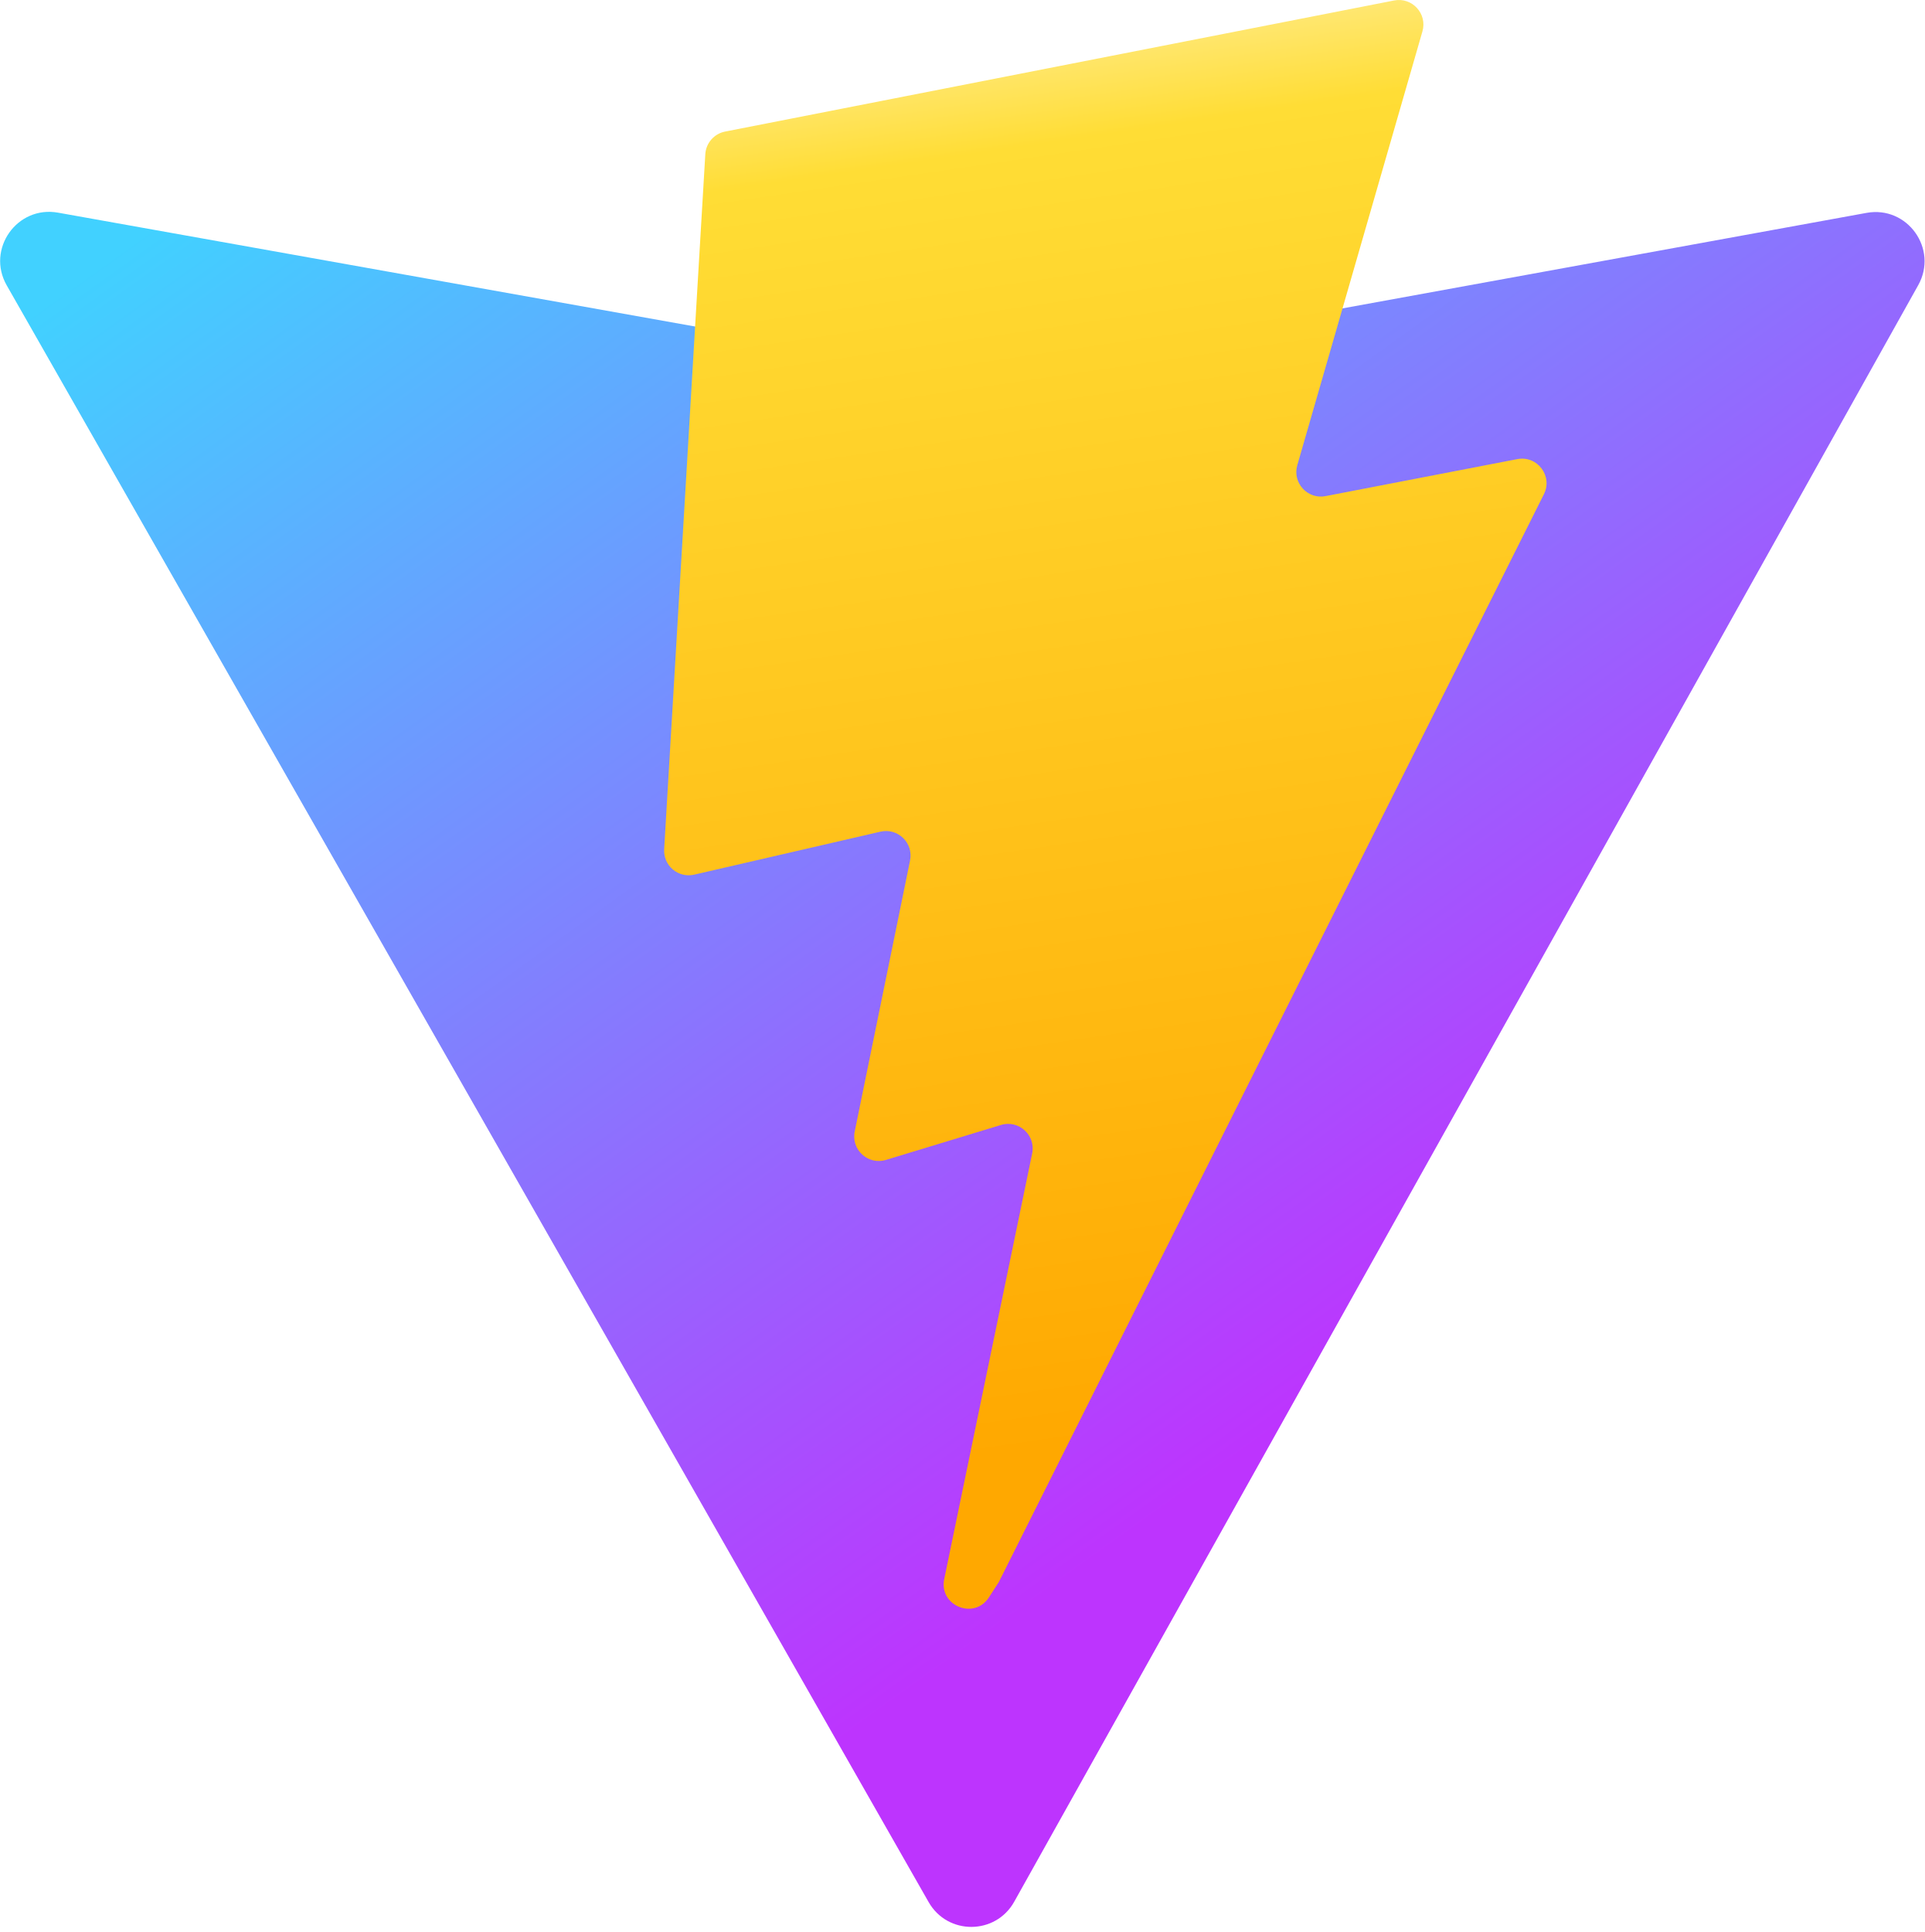
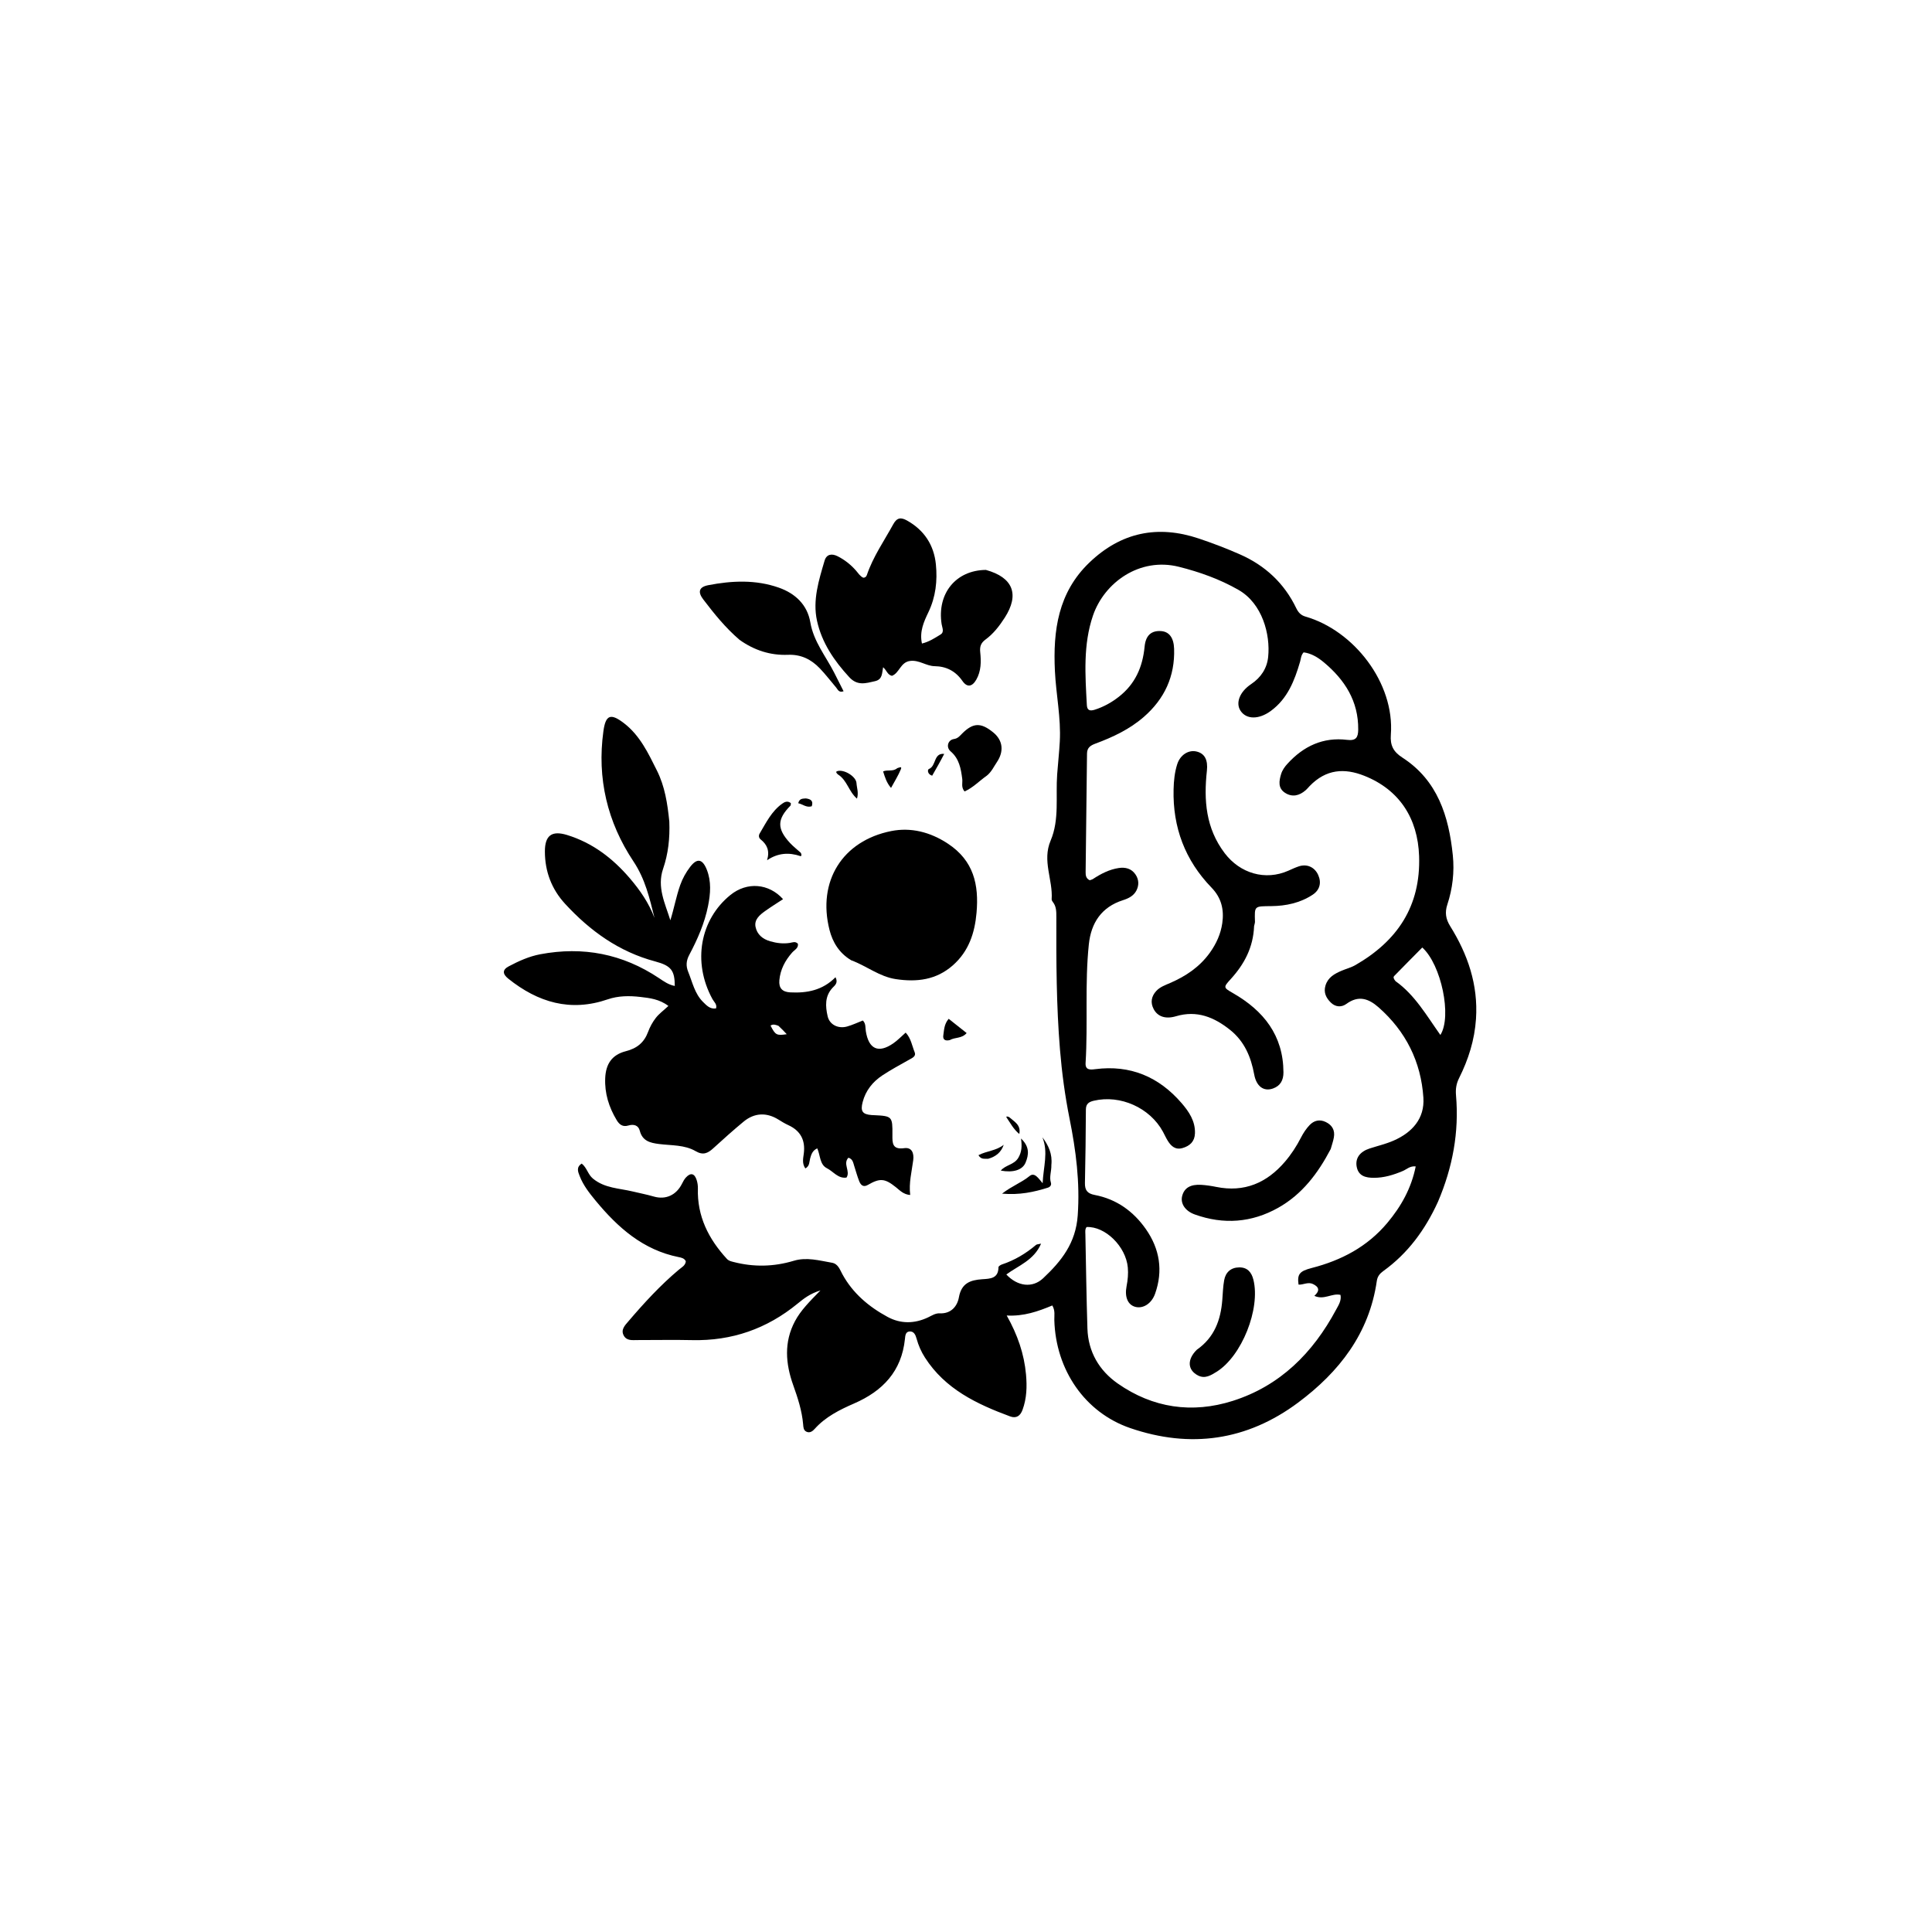
- <svg xmlns="http://www.w3.org/2000/svg" aria-hidden="true" role="img" class="iconify iconify--logos" width="31.88" height="32" preserveAspectRatio="xMidYMid meet" viewBox="0 0 256 257">
-   <defs>
-     <linearGradient id="IconifyId1813088fe1fbc01fb466" x1="-.828%" x2="57.636%" y1="7.652%" y2="78.411%">
-       <stop offset="0%" stop-color="#41D1FF" />
-       <stop offset="100%" stop-color="#BD34FE" />
-     </linearGradient>
-     <linearGradient id="IconifyId1813088fe1fbc01fb467" x1="43.376%" x2="50.316%" y1="2.242%" y2="89.03%">
-       <stop offset="0%" stop-color="#FFEA83" />
-       <stop offset="8.333%" stop-color="#FFDD35" />
-       <stop offset="100%" stop-color="#FFA800" />
-     </linearGradient>
-   </defs>
-   <path fill="url(#IconifyId1813088fe1fbc01fb466)" d="M255.153 37.938L134.897 252.976c-2.483 4.44-8.862 4.466-11.382.048L.875 37.958c-2.746-4.814 1.371-10.646 6.827-9.67l120.385 21.517a6.537 6.537 0 0 0 2.322-.004l117.867-21.483c5.438-.991 9.574 4.796 6.877 9.62Z" />
-   <path fill="url(#IconifyId1813088fe1fbc01fb467)" d="M185.432.063L96.44 17.501a3.268 3.268 0 0 0-2.634 3.014l-5.474 92.456a3.268 3.268 0 0 0 3.997 3.378l24.777-5.718c2.318-.535 4.413 1.507 3.936 3.838l-7.361 36.047c-.495 2.426 1.782 4.5 4.151 3.78l15.304-4.649c2.372-.72 4.652 1.36 4.15 3.788l-11.698 56.621c-.732 3.542 3.979 5.473 5.943 2.437l1.313-2.028l72.516-144.72c1.215-2.423-.88-5.186-3.54-4.672l-25.505 4.922c-2.396.462-4.435-1.77-3.759-4.114l16.646-57.705c.677-2.35-1.37-4.583-3.769-4.113Z" />
+ <svg xmlns="http://www.w3.org/2000/svg" version="1.1" id="Layer_1" x="0px" y="0px" width="100%" viewBox="0 0 1024 1024" enable-background="new 0 0 1024 1024" xml:space="preserve">
+   <path fill="#000000" opacity="1" stroke="none" d=" M762.14,636.988   C755.363,651.836 746.189,664.321 733.13,673.717   C731.307,675.028 730.079,676.544 729.734,678.941   C725.723,706.815 709.784,727.194 688.012,743.418   C660.903,763.62 630.873,767.839 599.036,756.91   C574.976,748.651 559.549,726.019 558.813,699.655   C558.745,697.231 559.374,694.678 557.737,691.926   C550.271,695.035 542.658,697.755 533.578,697.243   C539.348,707.5 542.831,717.609 543.81,728.525   C544.383,734.915 544.195,741.174 541.961,747.251   C540.822,750.349 538.752,751.973 535.377,750.723   C517.686,744.17 500.949,736.244 490.242,719.536   C488.235,716.404 486.788,713.1 485.816,709.547   C485.262,707.524 484.404,705.477 481.963,705.715   C479.887,705.916 479.798,708.131 479.638,709.684   C477.867,726.811 467.885,737.271 452.662,743.887   C445.041,747.2 437.545,750.938 431.809,757.33   C430.723,758.539 429.252,759.711 427.405,758.821   C425.827,758.06 425.807,756.424 425.678,754.92   C425.061,747.712 422.831,740.908 420.421,734.157   C416.343,722.736 415.455,711.346 421.339,700.277   C424.454,694.415 429.22,689.724 434.863,683.942   C429.282,685.661 425.945,688.323 422.703,690.978   C406.443,704.297 387.896,710.769 366.851,710.29   C357.191,710.071 347.522,710.282 337.857,710.263   C335.224,710.258 332.249,710.761 330.652,707.97   C328.848,704.82 331.247,702.45 332.984,700.417   C341.316,690.666 349.975,681.211 359.831,672.939   C361.325,671.686 363.265,670.785 363.502,668.497   C362.725,666.907 361.204,666.586 359.758,666.297   C340.825,662.525 327.431,650.602 315.65,636.328   C312.36,632.341 309.148,628.253 307.26,623.379   C306.414,621.196 305.239,618.673 308.325,616.73   C311.098,618.914 311.565,622.433 314.253,624.659   C320.508,629.837 328.195,629.776 335.374,631.511   C339.085,632.409 342.833,633.118 346.521,634.188   C352.896,636.037 358.442,633.385 361.428,627.482   C362.024,626.303 362.651,625.076 363.53,624.114   C366.034,621.373 368.135,621.87 369.26,625.482   C369.699,626.891 369.939,628.436 369.896,629.908   C369.458,644.638 375.543,656.638 385.237,667.197   C386.246,668.295 387.405,668.515 388.707,668.854   C399.448,671.653 410.105,671.433 420.728,668.237   C427.57,666.179 434.246,668.123 440.93,669.271   C444.208,669.834 445.134,672.89 446.452,675.305   C452,685.473 460.48,692.59 470.422,697.98   C477.389,701.758 484.769,701.644 491.971,698.201   C493.929,697.266 495.79,695.989 498.037,696.099   C504.082,696.396 507.392,692.336 508.237,687.616   C509.585,680.084 514.297,678.451 520.564,678.022   C524.761,677.734 529.18,677.735 529.21,671.648   C529.213,671.148 530.316,670.43 531.034,670.192   C537.773,667.956 543.73,664.398 549.126,659.822   C549.546,659.466 550.305,659.509 551.79,659.158   C548.026,667.994 539.772,670.768 533.378,675.501   C539.353,681.879 547.243,682.815 552.907,677.482   C562.528,668.425 570.189,658.932 571.219,644.164   C572.447,626.57 570.294,609.901 566.87,592.819   C564.48,580.893 562.83,568.629 561.817,556.376   C559.882,532.952 559.815,509.49 559.884,486.02   C559.893,483.139 559.901,480.355 557.949,477.973   C557.648,477.606 557.374,477.049 557.404,476.602   C558.105,466.249 552.264,456.279 556.869,445.488   C561.601,434.398 559.453,422.138 560.322,410.389   C560.751,404.583 561.402,398.79 561.715,392.978   C562.39,380.46 559.733,368.155 559.125,355.697   C558.071,334.118 560.85,314.058 577.358,298.202   C594.115,282.107 613.605,278.091 635.46,285.449   C642.869,287.943 650.206,290.741 657.352,293.906   C670.601,299.775 680.693,309.15 687.023,322.317   C688.096,324.549 689.441,326.092 691.953,326.813   C717.438,334.128 739.265,361.85 737.179,389.404   C736.753,395.035 738.466,398.423 743.299,401.546   C761.974,413.609 767.903,432.619 770.022,453.312   C770.928,462.154 769.911,470.98 767.105,479.466   C765.734,483.61 766.286,487.122 768.591,490.819   C777.959,505.845 783.495,521.922 782.31,540.005   C781.574,551.22 778.283,561.561 773.32,571.47   C771.844,574.415 771.43,577.249 771.717,580.566   C773.401,600.039 769.953,618.708 762.14,636.988  M694.118,416.65   C693.431,417.376 692.796,418.162 692.048,418.818   C688.708,421.748 684.925,422.696 681.069,420.194   C677.28,417.735 677.899,413.939 679.009,410.28   C679.648,408.177 680.92,406.408 682.394,404.792   C690.889,395.477 701.261,390.581 713.995,392.144   C718.723,392.725 719.838,390.861 719.881,386.694   C720.036,371.611 712.769,360.328 701.705,351.08   C698.6,348.485 695.036,346.273 690.939,345.764   C689.505,347.361 689.54,349.11 689.079,350.688   C686.151,360.725 682.444,370.301 673.565,376.807   C667.269,381.421 660.656,381.415 657.545,376.781   C654.783,372.665 656.973,366.715 663.148,362.578   C668.364,359.085 671.531,354.206 672.149,348.222   C673.385,336.24 669.071,319.898 656.454,312.671   C646.53,306.986 635.887,303.191 624.872,300.42   C604.022,295.177 585.289,308.778 579.305,326.245   C574.028,341.651 575.187,357.802 576.057,373.789   C576.215,376.697 577.932,376.896 580.242,376.162   C584.898,374.68 589.059,372.383 592.934,369.367   C601.674,362.565 605.626,353.561 606.667,342.706   C607.258,336.554 610.423,334.172 615.341,334.488   C619.662,334.766 622.106,337.97 622.301,343.841   C622.785,358.467 617.193,370.452 606.25,379.979   C598.725,386.53 589.837,390.711 580.571,394.144   C578.06,395.074 576.168,396.255 576.137,399.377   C575.926,420.336 575.622,441.293 575.404,462.252   C575.387,463.88 575.564,465.625 577.577,466.551   C578.097,466.357 578.771,466.234 579.3,465.887   C583.517,463.123 587.953,460.812 592.984,460.066   C596.453,459.551 599.68,460.321 601.814,463.452   C603.657,466.157 603.782,469.13 602.327,471.985   C600.874,474.838 598.107,476.188 595.205,477.113   C583.781,480.753 578.294,489.188 577.109,500.492   C574.918,521.388 576.667,542.422 575.385,563.364   C575.147,567.246 577.844,567.025 580.497,566.682   C599.041,564.283 614.204,570.702 626.251,584.65   C630.169,589.186 633.586,594.231 633.352,600.727   C633.197,605.015 630.683,607.349 626.786,608.488   C623.033,609.585 620.756,607.546 618.966,604.681   C617.998,603.132 617.258,601.442 616.384,599.833   C609.476,587.122 593.786,580.099 579.734,583.411   C577.269,583.992 575.555,584.97 575.542,588.033   C575.487,601.016 575.316,613.999 575.039,626.979   C574.958,630.766 576.249,632.6 580.207,633.35   C591.738,635.536 600.737,642.008 607.359,651.484   C614.674,661.95 616.545,673.513 612.221,685.703   C610.312,691.084 605.676,693.83 601.559,692.611   C597.798,691.497 595.985,687.467 597.107,681.71   C597.754,678.394 598.07,675.115 597.764,671.786   C596.737,660.617 585.775,649.892 575.918,650.354   C575.013,651.517 575.247,652.893 575.273,654.2   C575.606,670.849 575.836,687.501 576.357,704.144   C576.744,716.501 582.603,726.42 592.423,733.288   C611.039,746.309 631.864,749.318 653.357,742.504   C678.455,734.548 695.873,717.082 708.123,694.221   C709.361,691.912 711.108,689.402 710.487,686.315   C705.92,685.259 701.785,689.234 696.641,686.829   C699.675,684.114 699.156,682.099 695.887,680.554   C693.265,679.314 690.769,681.041 688.258,680.879   C687.505,675.391 688.678,673.748 695.242,672.059   C710.959,668.014 724.682,660.83 735.304,648.166   C742.682,639.37 748.052,629.731 750.356,618.227   C747.33,617.871 745.613,619.76 743.556,620.633   C738.602,622.734 733.529,624.29 728.124,624.265   C723.912,624.245 719.971,623.394 719.058,618.313   C718.257,613.847 720.793,610.395 725.891,608.736   C730.164,607.345 734.595,606.315 738.69,604.518   C748.496,600.215 755.149,592.849 754.425,581.811   C753.175,562.758 745.132,546.637 730.657,533.892   C725.346,529.217 720.011,527.417 713.628,532.08   C711.01,533.992 707.823,533.809 705.355,531.373   C702.882,528.932 701.417,526.073 702.53,522.363   C703.83,518.028 707.281,516.142 711.012,514.535   C713.452,513.483 716.106,512.831 718.386,511.518   C740.613,498.721 753.033,480.334 752.153,453.783   C751.488,433.717 741.673,418.554 723.119,411.188   C712.673,407.041 702.906,407.546 694.118,416.65  M739.658,520.031   C749.968,527.375 756.138,538.308 763.428,548.559   C769.671,538.762 763.884,511.238 753.838,502.197   C748.897,507.198 743.908,512.215 738.972,517.284   C738.302,517.973 738.688,518.841 739.658,520.031  z" />
+   <path fill="#000000" opacity="1" stroke="none" d=" M354.751,435.448   C355.091,444.275 354.188,452.508 351.456,460.474   C348.109,470.234 352.514,478.823 355.303,487.766   C357.267,481.494 358.381,475.176 360.53,469.101   C361.782,465.563 363.547,462.43 365.75,459.526   C369.411,454.7 372.31,455.154 374.598,460.893   C377.103,467.178 376.579,473.653 375.299,480.092   C373.462,489.327 369.691,497.863 365.32,506.116   C363.691,509.191 363.48,511.944 364.775,515.119   C367.028,520.64 368.189,526.686 372.665,531.095   C374.541,532.942 376.366,534.971 379.512,534.482   C380.172,532.295 378.441,531.055 377.628,529.567   C366.81,509.769 371.181,487.286 387.109,474.38   C395.973,467.198 407.545,468.225 415.035,476.572   C411.881,478.65 408.663,480.636 405.594,482.828   C402.704,484.892 399.661,487.351 400.457,491.284   C401.259,495.246 404.183,497.739 408.239,498.904   C411.672,499.891 415.067,500.306 418.597,499.766   C420.01,499.55 421.514,498.723 422.91,500.221   C423.25,502.595 421.082,503.469 419.846,504.873   C416.12,509.11 413.574,513.878 413.075,519.574   C412.714,523.692 414.623,525.757 418.81,525.977   C427.741,526.448 436.009,524.882 442.835,517.947   C444.385,520.981 442.467,522.268 441.271,523.549   C437.081,528.036 437.479,533.415 438.662,538.618   C439.694,543.16 444.299,545.372 448.96,544.075   C451.807,543.283 454.511,541.979 457.323,540.888   C458.985,542.513 458.602,544.64 458.901,546.526   C460.424,556.099 465.576,558.454 473.484,552.978   C475.754,551.406 477.691,549.353 480.029,547.302   C482.904,550.402 483.395,554.31 484.795,557.712   C485.679,559.86 483.526,560.734 481.879,561.661   C477.097,564.351 472.246,566.957 467.676,569.978   C462.543,573.372 458.808,578.016 457.224,584.126   C455.961,588.999 457.121,590.642 462.016,591.007   C462.348,591.032 462.682,591.033 463.015,591.049   C472.875,591.512 473.079,591.675 472.998,601.433   C472.962,605.75 472.832,609.449 479.254,608.552   C483.315,607.985 484.512,611.198 484.031,614.918   C483.251,620.958 481.64,626.906 482.425,633.363   C478.91,633.126 476.964,630.951 474.828,629.241   C468.979,624.559 466.428,624.309 459.973,628.038   C457.491,629.472 456.156,628.018 455.364,625.985   C454.338,623.353 453.602,620.609 452.731,617.917   C452.187,616.236 452.007,614.286 449.669,613.612   C446.571,616.897 450.887,620.736 448.662,624.139   C444.2,624.803 441.701,620.903 438.302,619.199   C434.407,617.246 434.839,612.374 433.163,608.651   C430.549,609.843 429.982,611.952 429.407,613.969   C428.891,615.777 429.244,617.955 426.854,619.294   C425.02,616.687 425.692,613.975 426.017,611.494   C426.96,604.307 424.317,599.283 417.695,596.281   C415.884,595.46 414.182,594.382 412.483,593.336   C406.276,589.514 399.84,589.76 394.124,594.491   C388.613,599.052 383.278,603.833 377.994,608.659   C375.146,611.261 372.636,612.431 368.741,610.157   C362.819,606.699 355.853,607.185 349.282,606.345   C344.549,605.741 340.497,604.761 339.091,599.288   C338.325,596.306 335.772,595.737 333.048,596.544   C330.077,597.424 328.293,596.083 326.864,593.709   C322.729,586.843 320.416,579.478 320.775,571.4   C321.111,563.842 324.396,559.027 331.718,557.157   C337.63,555.646 341.411,552.57 343.505,546.904   C344.474,544.283 345.882,541.711 347.595,539.508   C349.293,537.323 351.623,535.63 354.266,533.173   C349.47,529.542 344.343,528.975 339.434,528.403   C333.647,527.728 327.72,527.745 322.108,529.675   C302.343,536.472 285.141,531.301 269.424,518.734   C266.331,516.26 266.163,514.02 269.625,512.191   C274.91,509.397 280.363,506.908 286.343,505.78   C309.038,501.497 330.012,505.564 349.269,518.42   C351.827,520.127 354.402,521.994 357.659,522.57   C357.588,514.442 355.834,511.864 347.289,509.585   C328.087,504.466 312.764,493.43 299.544,479.074   C292.353,471.265 288.821,461.902 288.803,451.327   C288.789,442.781 292.466,440.075 300.562,442.564   C314.037,446.707 324.761,454.912 333.821,465.501   C339.235,471.829 343.918,478.612 346.892,486.509   C344.303,476.069 341.999,465.949 335.74,456.555   C321.929,435.827 316.357,412.569 319.813,387.563   C321.014,378.869 323.623,377.873 330.689,383.284   C339.204,389.806 343.602,399.23 348.216,408.471   C352.381,416.812 353.781,425.852 354.751,435.448  M412.618,543.716   C411.23,543.201 409.842,542.621 408.398,543.579   C410.97,548.6 411.628,548.977 416.991,548.145   C415.601,546.665 414.396,545.382 412.618,543.716  z" />
+   <path fill="#000000" opacity="1" stroke="none" d=" M522.541,302.069   C536.99,306.05 540.439,315.087 532.539,327.372   C529.734,331.732 526.578,335.86 522.375,338.942   C519.914,340.748 519.216,342.625 519.541,345.703   C520.062,350.638 520.06,355.708 517.435,360.264   C515.269,364.021 512.586,364.486 510.13,360.95   C506.466,355.673 501.571,353.18 495.395,353.086   C490.85,353.017 487.19,349.681 482.354,350.316   C477.227,350.989 476.742,356.717 472.749,358.206   C470.333,357.668 469.981,355.277 468.067,353.654   C467.423,356.688 467.874,360.09 463.821,361.024   C458.893,362.16 454.461,363.614 450.154,358.947   C442.096,350.214 435.558,340.63 433.018,328.968   C430.641,318.052 433.996,307.537 437.044,297.169   C438.072,293.676 440.912,293.294 443.911,294.799   C447.664,296.683 450.918,299.259 453.699,302.428   C454.894,303.789 455.837,305.427 457.547,306.188   C458.594,306.209 459.174,305.592 459.446,304.789   C462.737,295.074 468.596,286.71 473.47,277.821   C475.411,274.28 477.562,274.109 480.767,275.905   C489.906,281.027 495.021,288.937 496.04,299.136   C496.905,307.806 495.97,316.363 492.075,324.483   C489.669,329.501 487.266,334.736 488.651,341.085   C492.492,340.159 495.501,338.137 498.502,336.307   C500.635,335.006 499.374,332.699 499.078,330.787   C496.578,314.66 506.544,302.216 522.541,302.069  z" />
+   <path fill="#000000" opacity="1" stroke="none" d=" M451.179,508.973   C444.754,505.168 441.283,499.303 439.655,492.881   C433.111,467.055 446.56,445.614 472.364,440.48   C482.708,438.421 492.973,440.915 502.456,447.187   C516.122,456.228 518.877,468.942 517.591,483.743   C516.655,494.51 513.442,504.242 505.034,511.644   C496.229,519.397 485.981,520.636 474.782,518.95   C466.092,517.642 459.423,512.019 451.179,508.973  z" />
+   <path fill="#000000" opacity="1" stroke="none" d=" M391.968,339.127   C384.443,332.672 378.507,325.26 372.746,317.714   C369.726,313.758 370.458,311.121 375.355,310.17   C387.893,307.734 400.544,307.151 412.823,311.476   C421.511,314.536 427.898,320.538 429.481,329.819   C431.234,340.09 437.714,347.815 442.185,356.626   C443.811,359.831 445.43,363.039 447.12,366.381   C444.528,367.255 444.075,365.456 443.2,364.435   C440.28,361.025 437.571,357.418 434.463,354.193   C429.914,349.472 424.569,346.782 417.601,347.061   C408.393,347.428 399.848,344.734 391.968,339.127  z" />
+   <path fill="#000000" opacity="1" stroke="none" d=" M523.079,411.074   C518.938,414.003 515.631,417.557 511.231,419.489   C509.285,417.198 510.278,414.934 510.015,412.882   C509.313,407.402 508.405,402.111 503.828,398.213   C501.32,396.077 502.341,392.191 505.596,391.707   C507.73,391.389 508.697,390.056 509.968,388.786   C515.763,382.996 519.885,382.861 526.421,388.183   C531.534,392.345 532.281,398.205 528.317,404.024   C526.736,406.345 525.608,409.01 523.079,411.074  z" />
+   <path fill="#000000" opacity="1" stroke="none" d=" M424.43,451.997   C424.984,452.886 424.829,453.947 424.241,453.75   C418.17,451.717 412.349,452.03 406.566,455.935   C408.092,450.864 406.509,447.603 403.162,444.906   C402.13,444.074 401.999,442.852 402.66,441.741   C406.038,436.056 408.951,429.999 414.529,425.991   C415.882,425.02 417.44,424.284 419.165,425.685   C419.1,426.121 419.202,426.755 418.936,427.026   C411.848,434.228 411.733,439.215 418.7,446.78   C420.375,448.598 422.377,450.114 424.43,451.997  z" />
+   <path fill="#000000" opacity="1" stroke="none" d=" M557.245,617.494   C557.336,620.863 556.047,623.786 556.987,626.788   C557.421,628.173 556.561,629.124 555.391,629.492   C547.972,631.825 540.451,633.456 531.102,632.659   C536.412,628.562 541.537,626.736 545.672,623.337   C548.35,621.136 550.399,624.547 552.619,627.143   C553.005,618.452 555.727,610.674 552.484,602.769   C555.711,607.058 557.871,611.611 557.245,617.494  z" />
+   <path fill="#000000" opacity="1" stroke="none" d=" M503.397,551.273   C500.844,551.915 499.657,550.865 499.967,548.812   C500.398,545.956 500.361,542.872 502.815,539.991   C506.033,542.541 509.131,544.995 512.337,547.535   C509.762,550.577 506.267,549.629 503.397,551.273  z" />
+   <path fill="#000000" opacity="1" stroke="none" d=" M539.728,613.664   C541.539,610.576 541.753,607.529 541.153,603.434   C545.83,607.814 545.31,612.071 543.552,616.26   C541.905,620.184 536.92,621.644 530.438,620.444   C532.963,617.391 537.513,617.401 539.728,613.664  z" />
+   <path fill="#000000" opacity="1" stroke="none" d=" M444.156,410.492   C443.377,409.872 442.831,409.075 443.614,408.777   C447.047,407.469 453.732,411.448 453.955,415.055   C454.111,417.569 455.195,420.107 454.218,423.3   C449.8,419.521 449.019,413.54 444.156,410.492  z" />
+   <path fill="#000000" opacity="1" stroke="none" d=" M475.549,407.15   C476.577,406.882 478.236,405.883 477.459,407.77   C476.113,411.038 474.182,414.064 472.266,417.619   C469.882,414.845 469.044,411.948 468.07,408.861   C470.53,407.793 473.296,409.13 475.549,407.15  z" />
+   <path fill="#000000" opacity="1" stroke="none" d=" M523.744,614.186   C521.807,614.063 520.012,614.688 518.602,612.271   C522.897,610.002 528.098,609.936 531.995,606.75   C530.654,610.668 527.966,612.999 523.744,614.186  z" />
+   <path fill="#000000" opacity="1" stroke="none" d=" M500.454,399.583   C498.355,403.66 496.187,407.44 494.071,411.131   C491.484,410.383 491.514,407.911 492.319,407.594   C496.373,406.002 494.674,399.004 500.454,399.583  z" />
+   <path fill="#000000" opacity="1" stroke="none" d=" M427.102,423.176   C429.767,423.523 431.185,424.482 430.247,427.342   C427.42,428.221 425.473,426.235 423.082,425.724   C423.692,423.195 425.298,423.321 427.102,423.176  z" />
+   <path fill="#000000" opacity="1" stroke="none" d=" M534.836,592.071   C537.607,594.532 541.23,596.187 540.254,601.041   C537.109,598.447 535.43,595.099 533.351,592.074   C533.331,592.044 533.552,591.749 533.655,591.753   C533.972,591.765 534.287,591.861 534.836,592.071  z" />
+   <path fill="#000000" opacity="1" stroke="none" d=" M664.696,490.867   C664.249,502.145 659.498,511.057 652.31,518.931   C648.274,523.351 648.436,523.46 653.516,526.378   C669.736,535.696 680.172,548.743 680.256,568.367   C680.274,572.456 678.676,575.522 674.704,576.928   C669.761,578.678 665.9,575.768 664.755,569.508   C663.061,560.243 659.593,551.954 651.993,545.881   C643.522,539.111 634.387,535.343 623.29,538.633   C617.668,540.3 613.559,538.761 611.491,534.879   C609.615,531.357 610.259,528.032 612.872,525.208   C614.829,523.093 617.601,522.132 620.194,521.008   C628.592,517.37 635.956,512.402 641.339,504.833   C644.671,500.149 647.01,495.048 647.831,489.313   C648.857,482.159 647.391,475.884 642.156,470.484   C628.109,455.993 621.535,438.512 622.023,418.368   C622.132,413.863 622.575,409.37 623.947,405.057   C625.521,400.115 629.915,397.315 634.181,398.317   C638.563,399.346 640.298,402.831 639.678,408.52   C637.977,424.117 639.067,438.993 649.136,452.232   C657.237,462.883 670.594,466.932 682.879,461.478   C684.704,460.668 686.519,459.802 688.411,459.18   C692.762,457.748 696.811,459.612 698.675,463.766   C700.524,467.889 699.495,471.763 695.709,474.243   C689.085,478.582 681.654,480.175 673.858,480.261   C664.725,480.361 664.917,480.028 665.159,488.52   C665.178,489.168 664.913,489.824 664.696,490.867  z" />
+   <path fill="#000000" opacity="1" stroke="none" d=" M705.306,609.007   C698.533,621.933 690.129,633.014 677.541,640.112   C663.43,648.069 648.518,649.163 633.269,643.693   C628.05,641.821 625.591,637.809 626.564,633.939   C627.644,629.643 630.958,627.619 636.723,627.991   C639.37,628.162 642.021,628.556 644.623,629.085   C659.51,632.117 671.425,626.973 681.028,615.762   C684.378,611.851 687.198,607.526 689.564,602.9   C690.763,600.556 692.271,598.264 694.074,596.36   C696.42,593.883 699.428,593.097 702.73,594.712   C706.155,596.388 707.636,599.128 706.972,602.867   C706.626,604.82 705.959,606.717 705.306,609.007  z" />
+   <path fill="#000000" opacity="1" stroke="none" d=" M634.348,715.384   C643.732,708.81 647.019,699.524 647.844,688.986   C648.116,685.511 648.215,681.999 648.826,678.582   C649.589,674.32 652.377,671.805 656.774,671.742   C661.056,671.681 663.313,674.196 664.328,678.272   C668.158,693.649 658.179,718.846 644.74,727.129   C641.817,728.931 638.692,730.937 634.989,729.039   C629.429,726.187 629.062,720.563 634.348,715.384  z" />
</svg>
